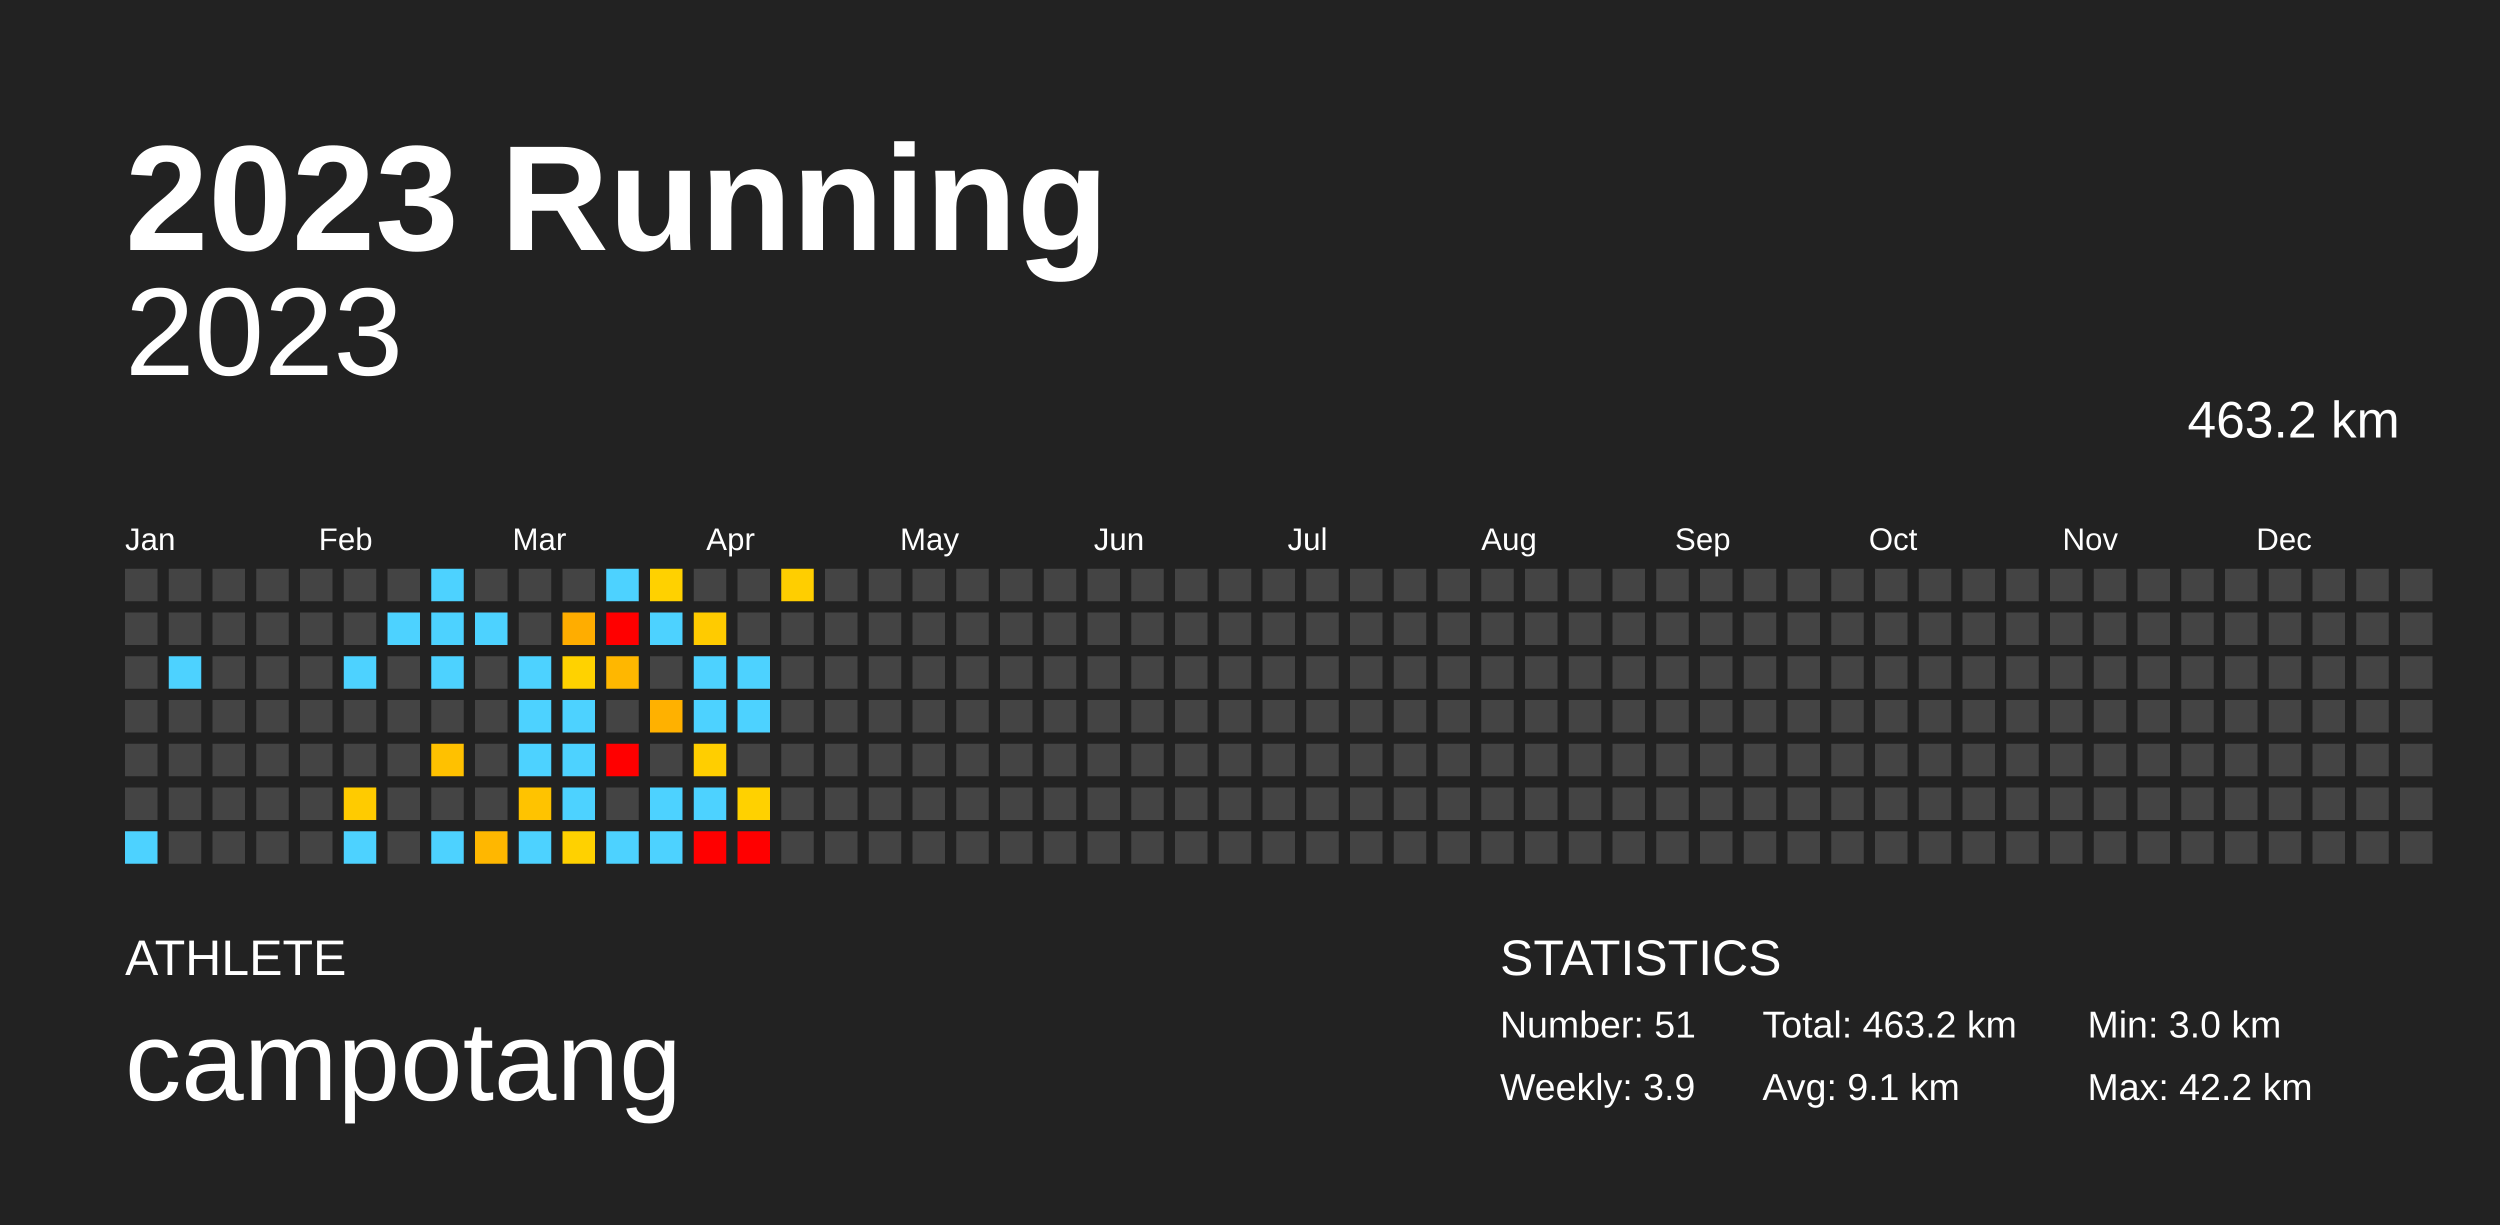
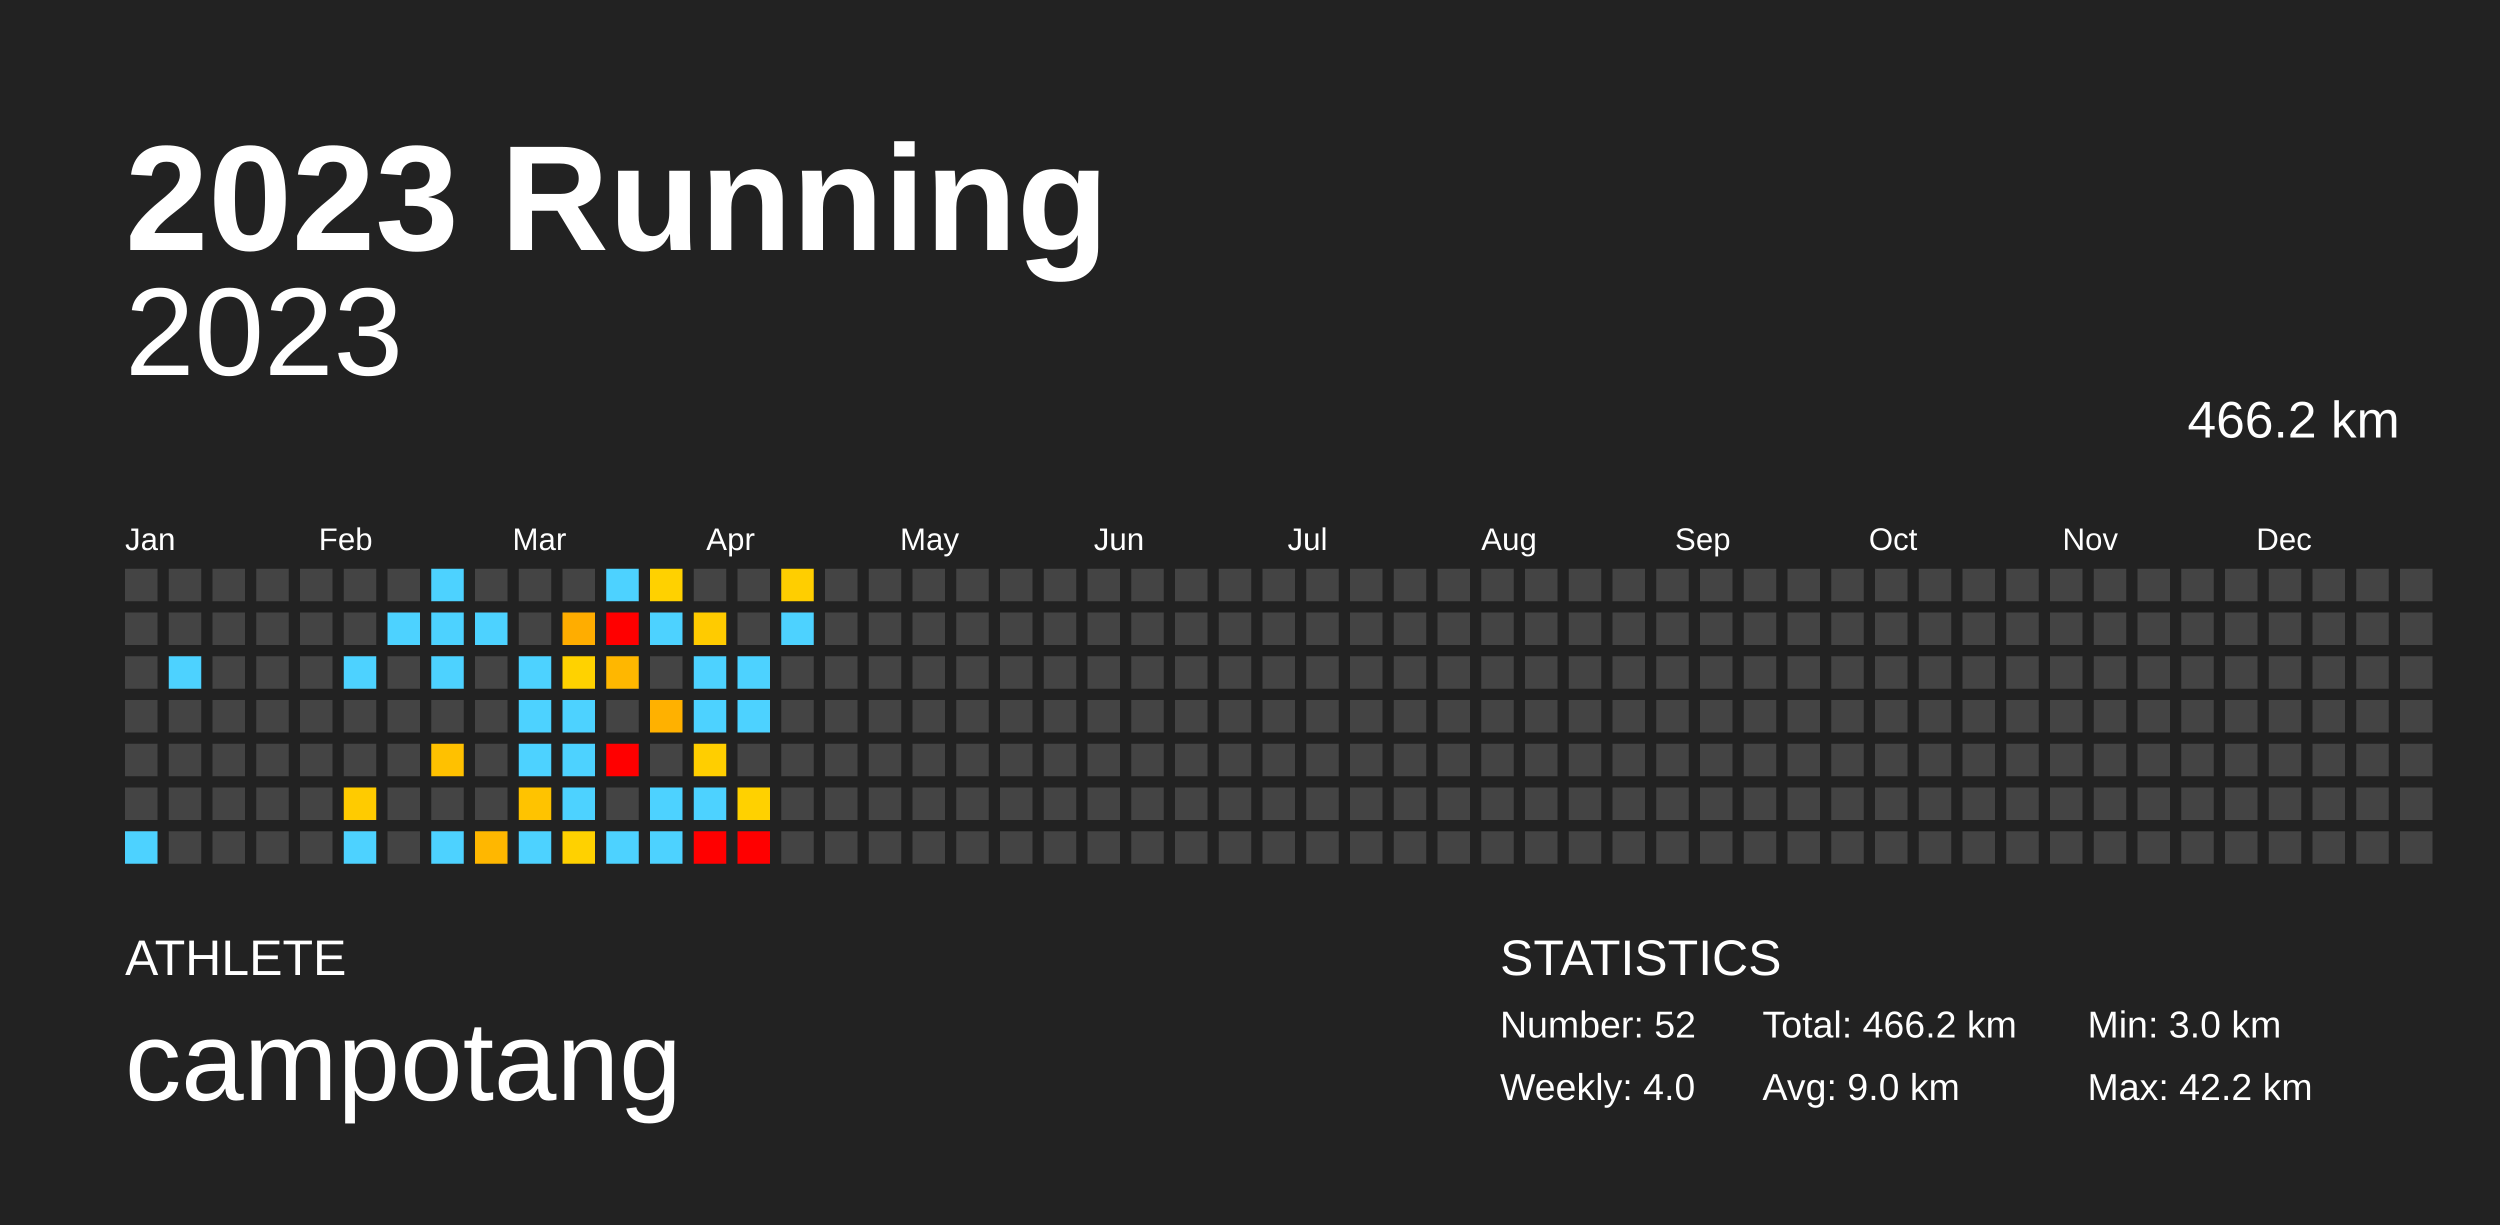
<svg xmlns="http://www.w3.org/2000/svg" baseProfile="full" height="98mm" version="1.1" viewBox="0,0,200,98" width="200mm">
  <defs />
  <rect fill="#222222" height="98" width="200" x="0" y="0" />
  <text fill="#FFFFFF" style="font-size:12px; font-family:Arial; font-weight:bold;" x="10" y="20">2023 Running</text>
  <text fill="#FFFFFF" style="font-size:4px; font-family:Arial" x="10" y="78">ATHLETE</text>
  <text fill="#FFFFFF" style="font-size:9px; font-family:Arial" x="10" y="88">campotang</text>
  <text fill="#FFFFFF" style="font-size:4px; font-family:Arial" x="120" y="78">STATISTICS</text>
-   <text fill="#FFFFFF" style="font-size:3px; font-family:Arial" x="120" y="83">Number: 51</text>
-   <text fill="#FFFFFF" style="font-size:3px; font-family:Arial" x="120" y="88">Weekly: 3.9</text>
-   <text fill="#FFFFFF" style="font-size:3px; font-family:Arial" x="141" y="83">Total: 463.2 km</text>
-   <text fill="#FFFFFF" style="font-size:3px; font-family:Arial" x="141" y="88">Avg: 9.1 km</text>
+   <text fill="#FFFFFF" style="font-size:3px; font-family:Arial" x="120" y="83">Number: 52</text>
+   <text fill="#FFFFFF" style="font-size:3px; font-family:Arial" x="120" y="88">Weekly: 4.0</text>
+   <text fill="#FFFFFF" style="font-size:3px; font-family:Arial" x="141" y="83">Total: 466.2 km</text>
+   <text fill="#FFFFFF" style="font-size:3px; font-family:Arial" x="141" y="88">Avg: 9.0 km</text>
  <text fill="#FFFFFF" style="font-size:3px; font-family:Arial" x="167" y="83">Min: 3.0 km</text>
  <text fill="#FFFFFF" style="font-size:3px; font-family:Arial" x="167" y="88">Max: 42.2 km</text>
  <text alignment-baseline="hanging" fill="#FFFFFF" style="font-size:10.0px; font-family:Arial;" x="10" y="30">2023</text>
-   <text alignment-baseline="hanging" fill="#FFFFFF" style="font-size:4.125px; font-family:Arial;" x="175" y="35">463.2 km</text>
+   <text alignment-baseline="hanging" fill="#FFFFFF" style="font-size:4.125px; font-family:Arial;" x="175" y="35">466.2 km</text>
  <text fill="#FFFFFF" style="font-size:2.5px; font-family:Arial" x="10.0" y="44">Jan</text>
  <text fill="#FFFFFF" style="font-size:2.5px; font-family:Arial" x="25.5" y="44">Feb</text>
  <text fill="#FFFFFF" style="font-size:2.5px; font-family:Arial" x="41.0" y="44">Mar</text>
  <text fill="#FFFFFF" style="font-size:2.5px; font-family:Arial" x="56.5" y="44">Apr</text>
  <text fill="#FFFFFF" style="font-size:2.5px; font-family:Arial" x="72.0" y="44">May</text>
  <text fill="#FFFFFF" style="font-size:2.5px; font-family:Arial" x="87.5" y="44">Jun</text>
  <text fill="#FFFFFF" style="font-size:2.5px; font-family:Arial" x="103.0" y="44">Jul</text>
  <text fill="#FFFFFF" style="font-size:2.5px; font-family:Arial" x="118.5" y="44">Aug</text>
  <text fill="#FFFFFF" style="font-size:2.5px; font-family:Arial" x="134.0" y="44">Sep</text>
  <text fill="#FFFFFF" style="font-size:2.5px; font-family:Arial" x="149.5" y="44">Oct</text>
  <text fill="#FFFFFF" style="font-size:2.5px; font-family:Arial" x="165.0" y="44">Nov</text>
  <text fill="#FFFFFF" style="font-size:2.5px; font-family:Arial" x="180.5" y="44">Dec</text>
  <rect fill="#444444" height="2.6" width="2.6" x="10.0" y="45.5" />
  <rect fill="#444444" height="2.6" width="2.6" x="10.0" y="49.0" />
  <rect fill="#444444" height="2.6" width="2.6" x="10.0" y="52.5" />
  <rect fill="#444444" height="2.6" width="2.6" x="10.0" y="56.0" />
  <rect fill="#444444" height="2.6" width="2.6" x="10.0" y="59.5" />
  <rect fill="#444444" height="2.6" width="2.6" x="10.0" y="63.0" />
  <rect fill="#4dd2ff" height="2.6" width="2.6" x="10.0" y="66.5" />
  <rect fill="#444444" height="2.6" width="2.6" x="13.5" y="45.5" />
  <rect fill="#444444" height="2.6" width="2.6" x="13.5" y="49.0" />
  <rect fill="#4dd2ff" height="2.6" width="2.6" x="13.5" y="52.5" />
  <rect fill="#444444" height="2.6" width="2.6" x="13.5" y="56.0" />
  <rect fill="#444444" height="2.6" width="2.6" x="13.5" y="59.5" />
  <rect fill="#444444" height="2.6" width="2.6" x="13.5" y="63.0" />
  <rect fill="#444444" height="2.6" width="2.6" x="13.5" y="66.5" />
  <rect fill="#444444" height="2.6" width="2.6" x="17.0" y="45.5" />
  <rect fill="#444444" height="2.6" width="2.6" x="17.0" y="49.0" />
  <rect fill="#444444" height="2.6" width="2.6" x="17.0" y="52.5" />
  <rect fill="#444444" height="2.6" width="2.6" x="17.0" y="56.0" />
  <rect fill="#444444" height="2.6" width="2.6" x="17.0" y="59.5" />
  <rect fill="#444444" height="2.6" width="2.6" x="17.0" y="63.0" />
  <rect fill="#444444" height="2.6" width="2.6" x="17.0" y="66.5" />
  <rect fill="#444444" height="2.6" width="2.6" x="20.5" y="45.5" />
  <rect fill="#444444" height="2.6" width="2.6" x="20.5" y="49.0" />
  <rect fill="#444444" height="2.6" width="2.6" x="20.5" y="52.5" />
  <rect fill="#444444" height="2.6" width="2.6" x="20.5" y="56.0" />
  <rect fill="#444444" height="2.6" width="2.6" x="20.5" y="59.5" />
  <rect fill="#444444" height="2.6" width="2.6" x="20.5" y="63.0" />
  <rect fill="#444444" height="2.6" width="2.6" x="20.5" y="66.5" />
  <rect fill="#444444" height="2.6" width="2.6" x="24.0" y="45.5" />
  <rect fill="#444444" height="2.6" width="2.6" x="24.0" y="49.0" />
  <rect fill="#444444" height="2.6" width="2.6" x="24.0" y="52.5" />
  <rect fill="#444444" height="2.6" width="2.6" x="24.0" y="56.0" />
  <rect fill="#444444" height="2.6" width="2.6" x="24.0" y="59.5" />
  <rect fill="#444444" height="2.6" width="2.6" x="24.0" y="63.0" />
  <rect fill="#444444" height="2.6" width="2.6" x="24.0" y="66.5" />
  <rect fill="#444444" height="2.6" width="2.6" x="27.5" y="45.5" />
  <rect fill="#444444" height="2.6" width="2.6" x="27.5" y="49.0" />
  <rect fill="#4dd2ff" height="2.6" width="2.6" x="27.5" y="52.5" />
  <rect fill="#444444" height="2.6" width="2.6" x="27.5" y="56.0" />
  <rect fill="#444444" height="2.6" width="2.6" x="27.5" y="59.5" />
  <rect fill="#ffcb00" height="2.6" width="2.6" x="27.5" y="63.0" />
  <rect fill="#4dd2ff" height="2.6" width="2.6" x="27.5" y="66.5" />
  <rect fill="#444444" height="2.6" width="2.6" x="31.0" y="45.5" />
  <rect fill="#4dd2ff" height="2.6" width="2.6" x="31.0" y="49.0" />
  <rect fill="#444444" height="2.6" width="2.6" x="31.0" y="52.5" />
  <rect fill="#444444" height="2.6" width="2.6" x="31.0" y="56.0" />
  <rect fill="#444444" height="2.6" width="2.6" x="31.0" y="59.5" />
  <rect fill="#444444" height="2.6" width="2.6" x="31.0" y="63.0" />
  <rect fill="#444444" height="2.6" width="2.6" x="31.0" y="66.5" />
  <rect fill="#4dd2ff" height="2.6" width="2.6" x="34.5" y="45.5" />
  <rect fill="#4dd2ff" height="2.6" width="2.6" x="34.5" y="49.0" />
  <rect fill="#4dd2ff" height="2.6" width="2.6" x="34.5" y="52.5" />
  <rect fill="#444444" height="2.6" width="2.6" x="34.5" y="56.0" />
  <rect fill="#ffc100" height="2.6" width="2.6" x="34.5" y="59.5" />
  <rect fill="#444444" height="2.6" width="2.6" x="34.5" y="63.0" />
  <rect fill="#4dd2ff" height="2.6" width="2.6" x="34.5" y="66.5" />
  <rect fill="#444444" height="2.6" width="2.6" x="38.0" y="45.5" />
  <rect fill="#4dd2ff" height="2.6" width="2.6" x="38.0" y="49.0" />
  <rect fill="#444444" height="2.6" width="2.6" x="38.0" y="52.5" />
  <rect fill="#444444" height="2.6" width="2.6" x="38.0" y="56.0" />
  <rect fill="#444444" height="2.6" width="2.6" x="38.0" y="59.5" />
  <rect fill="#444444" height="2.6" width="2.6" x="38.0" y="63.0" />
  <rect fill="#ffb700" height="2.6" width="2.6" x="38.0" y="66.5" />
  <rect fill="#444444" height="2.6" width="2.6" x="41.5" y="45.5" />
  <rect fill="#444444" height="2.6" width="2.6" x="41.5" y="49.0" />
  <rect fill="#4dd2ff" height="2.6" width="2.6" x="41.5" y="52.5" />
  <rect fill="#4dd2ff" height="2.6" width="2.6" x="41.5" y="56.0" />
  <rect fill="#4dd2ff" height="2.6" width="2.6" x="41.5" y="59.5" />
  <rect fill="#ffc300" height="2.6" width="2.6" x="41.5" y="63.0" />
  <rect fill="#4dd2ff" height="2.6" width="2.6" x="41.5" y="66.5" />
  <rect fill="#444444" height="2.6" width="2.6" x="45.0" y="45.5" />
  <rect fill="#ffad00" height="2.6" width="2.6" x="45.0" y="49.0" />
  <rect fill="#ffd200" height="2.6" width="2.6" x="45.0" y="52.5" />
  <rect fill="#4dd2ff" height="2.6" width="2.6" x="45.0" y="56.0" />
  <rect fill="#4dd2ff" height="2.6" width="2.6" x="45.0" y="59.5" />
  <rect fill="#4dd2ff" height="2.6" width="2.6" x="45.0" y="63.0" />
  <rect fill="#ffd100" height="2.6" width="2.6" x="45.0" y="66.5" />
  <rect fill="#4dd2ff" height="2.6" width="2.6" x="48.5" y="45.5" />
  <rect fill="red" height="2.6" width="2.6" x="48.5" y="49.0" />
  <rect fill="#ffb700" height="2.6" width="2.6" x="48.5" y="52.5" />
  <rect fill="#444444" height="2.6" width="2.6" x="48.5" y="56.0" />
  <rect fill="red" height="2.6" width="2.6" x="48.5" y="59.5" />
  <rect fill="#444444" height="2.6" width="2.6" x="48.5" y="63.0" />
  <rect fill="#4dd2ff" height="2.6" width="2.6" x="48.5" y="66.5" />
  <rect fill="#ffd100" height="2.6" width="2.6" x="52.0" y="45.5" />
  <rect fill="#4dd2ff" height="2.6" width="2.6" x="52.0" y="49.0" />
  <rect fill="#444444" height="2.6" width="2.6" x="52.0" y="52.5" />
  <rect fill="#ffb100" height="2.6" width="2.6" x="52.0" y="56.0" />
  <rect fill="#444444" height="2.6" width="2.6" x="52.0" y="59.5" />
  <rect fill="#4dd2ff" height="2.6" width="2.6" x="52.0" y="63.0" />
  <rect fill="#4dd2ff" height="2.6" width="2.6" x="52.0" y="66.5" />
  <rect fill="#444444" height="2.6" width="2.6" x="55.5" y="45.5" />
  <rect fill="#ffcb00" height="2.6" width="2.6" x="55.5" y="49.0" />
  <rect fill="#4dd2ff" height="2.6" width="2.6" x="55.5" y="52.5" />
  <rect fill="#4dd2ff" height="2.6" width="2.6" x="55.5" y="56.0" />
  <rect fill="#ffce00" height="2.6" width="2.6" x="55.5" y="59.5" />
  <rect fill="#4dd2ff" height="2.6" width="2.6" x="55.5" y="63.0" />
  <rect fill="red" height="2.6" width="2.6" x="55.5" y="66.5" />
  <rect fill="#444444" height="2.6" width="2.6" x="59.0" y="45.5" />
  <rect fill="#444444" height="2.6" width="2.6" x="59.0" y="49.0" />
  <rect fill="#4dd2ff" height="2.6" width="2.6" x="59.0" y="52.5" />
  <rect fill="#4dd2ff" height="2.6" width="2.6" x="59.0" y="56.0" />
  <rect fill="#444444" height="2.6" width="2.6" x="59.0" y="59.5" />
  <rect fill="#ffd100" height="2.6" width="2.6" x="59.0" y="63.0" />
  <rect fill="red" height="2.6" width="2.6" x="59.0" y="66.5" />
  <rect fill="#ffce00" height="2.6" width="2.6" x="62.5" y="45.5" />
-   <rect fill="#444444" height="2.6" width="2.6" x="62.5" y="49.0" />
+   <rect fill="#4dd2ff" height="2.6" width="2.6" x="62.5" y="49.0" />
  <rect fill="#444444" height="2.6" width="2.6" x="62.5" y="52.5" />
  <rect fill="#444444" height="2.6" width="2.6" x="62.5" y="56.0" />
  <rect fill="#444444" height="2.6" width="2.6" x="62.5" y="59.5" />
  <rect fill="#444444" height="2.6" width="2.6" x="62.5" y="63.0" />
  <rect fill="#444444" height="2.6" width="2.6" x="62.5" y="66.5" />
  <rect fill="#444444" height="2.6" width="2.6" x="66.0" y="45.5" />
  <rect fill="#444444" height="2.6" width="2.6" x="66.0" y="49.0" />
  <rect fill="#444444" height="2.6" width="2.6" x="66.0" y="52.5" />
  <rect fill="#444444" height="2.6" width="2.6" x="66.0" y="56.0" />
  <rect fill="#444444" height="2.6" width="2.6" x="66.0" y="59.5" />
  <rect fill="#444444" height="2.6" width="2.6" x="66.0" y="63.0" />
  <rect fill="#444444" height="2.6" width="2.6" x="66.0" y="66.5" />
  <rect fill="#444444" height="2.6" width="2.6" x="69.5" y="45.5" />
  <rect fill="#444444" height="2.6" width="2.6" x="69.5" y="49.0" />
  <rect fill="#444444" height="2.6" width="2.6" x="69.5" y="52.5" />
  <rect fill="#444444" height="2.6" width="2.6" x="69.5" y="56.0" />
  <rect fill="#444444" height="2.6" width="2.6" x="69.5" y="59.5" />
  <rect fill="#444444" height="2.6" width="2.6" x="69.5" y="63.0" />
  <rect fill="#444444" height="2.6" width="2.6" x="69.5" y="66.5" />
  <rect fill="#444444" height="2.6" width="2.6" x="73.0" y="45.5" />
  <rect fill="#444444" height="2.6" width="2.6" x="73.0" y="49.0" />
  <rect fill="#444444" height="2.6" width="2.6" x="73.0" y="52.5" />
  <rect fill="#444444" height="2.6" width="2.6" x="73.0" y="56.0" />
  <rect fill="#444444" height="2.6" width="2.6" x="73.0" y="59.5" />
  <rect fill="#444444" height="2.6" width="2.6" x="73.0" y="63.0" />
  <rect fill="#444444" height="2.6" width="2.6" x="73.0" y="66.5" />
  <rect fill="#444444" height="2.6" width="2.6" x="76.5" y="45.5" />
  <rect fill="#444444" height="2.6" width="2.6" x="76.5" y="49.0" />
  <rect fill="#444444" height="2.6" width="2.6" x="76.5" y="52.5" />
  <rect fill="#444444" height="2.6" width="2.6" x="76.5" y="56.0" />
  <rect fill="#444444" height="2.6" width="2.6" x="76.5" y="59.5" />
  <rect fill="#444444" height="2.6" width="2.6" x="76.5" y="63.0" />
  <rect fill="#444444" height="2.6" width="2.6" x="76.5" y="66.5" />
  <rect fill="#444444" height="2.6" width="2.6" x="80.0" y="45.5" />
  <rect fill="#444444" height="2.6" width="2.6" x="80.0" y="49.0" />
  <rect fill="#444444" height="2.6" width="2.6" x="80.0" y="52.5" />
  <rect fill="#444444" height="2.6" width="2.6" x="80.0" y="56.0" />
  <rect fill="#444444" height="2.6" width="2.6" x="80.0" y="59.5" />
  <rect fill="#444444" height="2.6" width="2.6" x="80.0" y="63.0" />
  <rect fill="#444444" height="2.6" width="2.6" x="80.0" y="66.5" />
  <rect fill="#444444" height="2.6" width="2.6" x="83.5" y="45.5" />
  <rect fill="#444444" height="2.6" width="2.6" x="83.5" y="49.0" />
  <rect fill="#444444" height="2.6" width="2.6" x="83.5" y="52.5" />
  <rect fill="#444444" height="2.6" width="2.6" x="83.5" y="56.0" />
  <rect fill="#444444" height="2.6" width="2.6" x="83.5" y="59.5" />
  <rect fill="#444444" height="2.6" width="2.6" x="83.5" y="63.0" />
  <rect fill="#444444" height="2.6" width="2.6" x="83.5" y="66.5" />
  <rect fill="#444444" height="2.6" width="2.6" x="87.0" y="45.5" />
  <rect fill="#444444" height="2.6" width="2.6" x="87.0" y="49.0" />
  <rect fill="#444444" height="2.6" width="2.6" x="87.0" y="52.5" />
  <rect fill="#444444" height="2.6" width="2.6" x="87.0" y="56.0" />
  <rect fill="#444444" height="2.6" width="2.6" x="87.0" y="59.5" />
  <rect fill="#444444" height="2.6" width="2.6" x="87.0" y="63.0" />
  <rect fill="#444444" height="2.6" width="2.6" x="87.0" y="66.5" />
  <rect fill="#444444" height="2.6" width="2.6" x="90.5" y="45.5" />
  <rect fill="#444444" height="2.6" width="2.6" x="90.5" y="49.0" />
  <rect fill="#444444" height="2.6" width="2.6" x="90.5" y="52.5" />
  <rect fill="#444444" height="2.6" width="2.6" x="90.5" y="56.0" />
  <rect fill="#444444" height="2.6" width="2.6" x="90.5" y="59.5" />
  <rect fill="#444444" height="2.6" width="2.6" x="90.5" y="63.0" />
  <rect fill="#444444" height="2.6" width="2.6" x="90.5" y="66.5" />
  <rect fill="#444444" height="2.6" width="2.6" x="94.0" y="45.5" />
  <rect fill="#444444" height="2.6" width="2.6" x="94.0" y="49.0" />
  <rect fill="#444444" height="2.6" width="2.6" x="94.0" y="52.5" />
  <rect fill="#444444" height="2.6" width="2.6" x="94.0" y="56.0" />
  <rect fill="#444444" height="2.6" width="2.6" x="94.0" y="59.5" />
  <rect fill="#444444" height="2.6" width="2.6" x="94.0" y="63.0" />
  <rect fill="#444444" height="2.6" width="2.6" x="94.0" y="66.5" />
  <rect fill="#444444" height="2.6" width="2.6" x="97.5" y="45.5" />
  <rect fill="#444444" height="2.6" width="2.6" x="97.5" y="49.0" />
  <rect fill="#444444" height="2.6" width="2.6" x="97.5" y="52.5" />
  <rect fill="#444444" height="2.6" width="2.6" x="97.5" y="56.0" />
  <rect fill="#444444" height="2.6" width="2.6" x="97.5" y="59.5" />
  <rect fill="#444444" height="2.6" width="2.6" x="97.5" y="63.0" />
  <rect fill="#444444" height="2.6" width="2.6" x="97.5" y="66.5" />
  <rect fill="#444444" height="2.6" width="2.6" x="101.0" y="45.5" />
  <rect fill="#444444" height="2.6" width="2.6" x="101.0" y="49.0" />
  <rect fill="#444444" height="2.6" width="2.6" x="101.0" y="52.5" />
  <rect fill="#444444" height="2.6" width="2.6" x="101.0" y="56.0" />
  <rect fill="#444444" height="2.6" width="2.6" x="101.0" y="59.5" />
  <rect fill="#444444" height="2.6" width="2.6" x="101.0" y="63.0" />
  <rect fill="#444444" height="2.6" width="2.6" x="101.0" y="66.5" />
  <rect fill="#444444" height="2.6" width="2.6" x="104.5" y="45.5" />
  <rect fill="#444444" height="2.6" width="2.6" x="104.5" y="49.0" />
  <rect fill="#444444" height="2.6" width="2.6" x="104.5" y="52.5" />
  <rect fill="#444444" height="2.6" width="2.6" x="104.5" y="56.0" />
  <rect fill="#444444" height="2.6" width="2.6" x="104.5" y="59.5" />
  <rect fill="#444444" height="2.6" width="2.6" x="104.5" y="63.0" />
  <rect fill="#444444" height="2.6" width="2.6" x="104.5" y="66.5" />
  <rect fill="#444444" height="2.6" width="2.6" x="108.0" y="45.5" />
  <rect fill="#444444" height="2.6" width="2.6" x="108.0" y="49.0" />
  <rect fill="#444444" height="2.6" width="2.6" x="108.0" y="52.5" />
  <rect fill="#444444" height="2.6" width="2.6" x="108.0" y="56.0" />
  <rect fill="#444444" height="2.6" width="2.6" x="108.0" y="59.5" />
  <rect fill="#444444" height="2.6" width="2.6" x="108.0" y="63.0" />
  <rect fill="#444444" height="2.6" width="2.6" x="108.0" y="66.5" />
  <rect fill="#444444" height="2.6" width="2.6" x="111.5" y="45.5" />
  <rect fill="#444444" height="2.6" width="2.6" x="111.5" y="49.0" />
  <rect fill="#444444" height="2.6" width="2.6" x="111.5" y="52.5" />
  <rect fill="#444444" height="2.6" width="2.6" x="111.5" y="56.0" />
  <rect fill="#444444" height="2.6" width="2.6" x="111.5" y="59.5" />
  <rect fill="#444444" height="2.6" width="2.6" x="111.5" y="63.0" />
  <rect fill="#444444" height="2.6" width="2.6" x="111.5" y="66.5" />
  <rect fill="#444444" height="2.6" width="2.6" x="115.0" y="45.5" />
  <rect fill="#444444" height="2.6" width="2.6" x="115.0" y="49.0" />
  <rect fill="#444444" height="2.6" width="2.6" x="115.0" y="52.5" />
  <rect fill="#444444" height="2.6" width="2.6" x="115.0" y="56.0" />
  <rect fill="#444444" height="2.6" width="2.6" x="115.0" y="59.5" />
  <rect fill="#444444" height="2.6" width="2.6" x="115.0" y="63.0" />
  <rect fill="#444444" height="2.6" width="2.6" x="115.0" y="66.5" />
  <rect fill="#444444" height="2.6" width="2.6" x="118.5" y="45.5" />
  <rect fill="#444444" height="2.6" width="2.6" x="118.5" y="49.0" />
  <rect fill="#444444" height="2.6" width="2.6" x="118.5" y="52.5" />
  <rect fill="#444444" height="2.6" width="2.6" x="118.5" y="56.0" />
  <rect fill="#444444" height="2.6" width="2.6" x="118.5" y="59.5" />
  <rect fill="#444444" height="2.6" width="2.6" x="118.5" y="63.0" />
  <rect fill="#444444" height="2.6" width="2.6" x="118.5" y="66.5" />
  <rect fill="#444444" height="2.6" width="2.6" x="122.0" y="45.5" />
  <rect fill="#444444" height="2.6" width="2.6" x="122.0" y="49.0" />
  <rect fill="#444444" height="2.6" width="2.6" x="122.0" y="52.5" />
  <rect fill="#444444" height="2.6" width="2.6" x="122.0" y="56.0" />
  <rect fill="#444444" height="2.6" width="2.6" x="122.0" y="59.5" />
  <rect fill="#444444" height="2.6" width="2.6" x="122.0" y="63.0" />
  <rect fill="#444444" height="2.6" width="2.6" x="122.0" y="66.5" />
  <rect fill="#444444" height="2.6" width="2.6" x="125.5" y="45.5" />
  <rect fill="#444444" height="2.6" width="2.6" x="125.5" y="49.0" />
  <rect fill="#444444" height="2.6" width="2.6" x="125.5" y="52.5" />
  <rect fill="#444444" height="2.6" width="2.6" x="125.5" y="56.0" />
  <rect fill="#444444" height="2.6" width="2.6" x="125.5" y="59.5" />
  <rect fill="#444444" height="2.6" width="2.6" x="125.5" y="63.0" />
  <rect fill="#444444" height="2.6" width="2.6" x="125.5" y="66.5" />
  <rect fill="#444444" height="2.6" width="2.6" x="129.0" y="45.5" />
  <rect fill="#444444" height="2.6" width="2.6" x="129.0" y="49.0" />
  <rect fill="#444444" height="2.6" width="2.6" x="129.0" y="52.5" />
  <rect fill="#444444" height="2.6" width="2.6" x="129.0" y="56.0" />
  <rect fill="#444444" height="2.6" width="2.6" x="129.0" y="59.5" />
  <rect fill="#444444" height="2.6" width="2.6" x="129.0" y="63.0" />
  <rect fill="#444444" height="2.6" width="2.6" x="129.0" y="66.5" />
  <rect fill="#444444" height="2.6" width="2.6" x="132.5" y="45.5" />
  <rect fill="#444444" height="2.6" width="2.6" x="132.5" y="49.0" />
  <rect fill="#444444" height="2.6" width="2.6" x="132.5" y="52.5" />
  <rect fill="#444444" height="2.6" width="2.6" x="132.5" y="56.0" />
  <rect fill="#444444" height="2.6" width="2.6" x="132.5" y="59.5" />
  <rect fill="#444444" height="2.6" width="2.6" x="132.5" y="63.0" />
  <rect fill="#444444" height="2.6" width="2.6" x="132.5" y="66.5" />
  <rect fill="#444444" height="2.6" width="2.6" x="136.0" y="45.5" />
  <rect fill="#444444" height="2.6" width="2.6" x="136.0" y="49.0" />
  <rect fill="#444444" height="2.6" width="2.6" x="136.0" y="52.5" />
  <rect fill="#444444" height="2.6" width="2.6" x="136.0" y="56.0" />
  <rect fill="#444444" height="2.6" width="2.6" x="136.0" y="59.5" />
  <rect fill="#444444" height="2.6" width="2.6" x="136.0" y="63.0" />
  <rect fill="#444444" height="2.6" width="2.6" x="136.0" y="66.5" />
  <rect fill="#444444" height="2.6" width="2.6" x="139.5" y="45.5" />
  <rect fill="#444444" height="2.6" width="2.6" x="139.5" y="49.0" />
  <rect fill="#444444" height="2.6" width="2.6" x="139.5" y="52.5" />
  <rect fill="#444444" height="2.6" width="2.6" x="139.5" y="56.0" />
  <rect fill="#444444" height="2.6" width="2.6" x="139.5" y="59.5" />
  <rect fill="#444444" height="2.6" width="2.6" x="139.5" y="63.0" />
  <rect fill="#444444" height="2.6" width="2.6" x="139.5" y="66.5" />
  <rect fill="#444444" height="2.6" width="2.6" x="143.0" y="45.5" />
  <rect fill="#444444" height="2.6" width="2.6" x="143.0" y="49.0" />
  <rect fill="#444444" height="2.6" width="2.6" x="143.0" y="52.5" />
  <rect fill="#444444" height="2.6" width="2.6" x="143.0" y="56.0" />
  <rect fill="#444444" height="2.6" width="2.6" x="143.0" y="59.5" />
  <rect fill="#444444" height="2.6" width="2.6" x="143.0" y="63.0" />
  <rect fill="#444444" height="2.6" width="2.6" x="143.0" y="66.5" />
  <rect fill="#444444" height="2.6" width="2.6" x="146.5" y="45.5" />
  <rect fill="#444444" height="2.6" width="2.6" x="146.5" y="49.0" />
  <rect fill="#444444" height="2.6" width="2.6" x="146.5" y="52.5" />
  <rect fill="#444444" height="2.6" width="2.6" x="146.5" y="56.0" />
  <rect fill="#444444" height="2.6" width="2.6" x="146.5" y="59.5" />
  <rect fill="#444444" height="2.6" width="2.6" x="146.5" y="63.0" />
  <rect fill="#444444" height="2.6" width="2.6" x="146.5" y="66.5" />
  <rect fill="#444444" height="2.6" width="2.6" x="150.0" y="45.5" />
  <rect fill="#444444" height="2.6" width="2.6" x="150.0" y="49.0" />
  <rect fill="#444444" height="2.6" width="2.6" x="150.0" y="52.5" />
  <rect fill="#444444" height="2.6" width="2.6" x="150.0" y="56.0" />
  <rect fill="#444444" height="2.6" width="2.6" x="150.0" y="59.5" />
  <rect fill="#444444" height="2.6" width="2.6" x="150.0" y="63.0" />
  <rect fill="#444444" height="2.6" width="2.6" x="150.0" y="66.5" />
  <rect fill="#444444" height="2.6" width="2.6" x="153.5" y="45.5" />
  <rect fill="#444444" height="2.6" width="2.6" x="153.5" y="49.0" />
  <rect fill="#444444" height="2.6" width="2.6" x="153.5" y="52.5" />
  <rect fill="#444444" height="2.6" width="2.6" x="153.5" y="56.0" />
  <rect fill="#444444" height="2.6" width="2.6" x="153.5" y="59.5" />
  <rect fill="#444444" height="2.6" width="2.6" x="153.5" y="63.0" />
  <rect fill="#444444" height="2.6" width="2.6" x="153.5" y="66.5" />
  <rect fill="#444444" height="2.6" width="2.6" x="157.0" y="45.5" />
  <rect fill="#444444" height="2.6" width="2.6" x="157.0" y="49.0" />
  <rect fill="#444444" height="2.6" width="2.6" x="157.0" y="52.5" />
  <rect fill="#444444" height="2.6" width="2.6" x="157.0" y="56.0" />
  <rect fill="#444444" height="2.6" width="2.6" x="157.0" y="59.5" />
  <rect fill="#444444" height="2.6" width="2.6" x="157.0" y="63.0" />
  <rect fill="#444444" height="2.6" width="2.6" x="157.0" y="66.5" />
  <rect fill="#444444" height="2.6" width="2.6" x="160.5" y="45.5" />
  <rect fill="#444444" height="2.6" width="2.6" x="160.5" y="49.0" />
  <rect fill="#444444" height="2.6" width="2.6" x="160.5" y="52.5" />
  <rect fill="#444444" height="2.6" width="2.6" x="160.5" y="56.0" />
  <rect fill="#444444" height="2.6" width="2.6" x="160.5" y="59.5" />
  <rect fill="#444444" height="2.6" width="2.6" x="160.5" y="63.0" />
  <rect fill="#444444" height="2.6" width="2.6" x="160.5" y="66.5" />
  <rect fill="#444444" height="2.6" width="2.6" x="164.0" y="45.5" />
  <rect fill="#444444" height="2.6" width="2.6" x="164.0" y="49.0" />
  <rect fill="#444444" height="2.6" width="2.6" x="164.0" y="52.5" />
  <rect fill="#444444" height="2.6" width="2.6" x="164.0" y="56.0" />
  <rect fill="#444444" height="2.6" width="2.6" x="164.0" y="59.5" />
  <rect fill="#444444" height="2.6" width="2.6" x="164.0" y="63.0" />
  <rect fill="#444444" height="2.6" width="2.6" x="164.0" y="66.5" />
  <rect fill="#444444" height="2.6" width="2.6" x="167.5" y="45.5" />
  <rect fill="#444444" height="2.6" width="2.6" x="167.5" y="49.0" />
  <rect fill="#444444" height="2.6" width="2.6" x="167.5" y="52.5" />
  <rect fill="#444444" height="2.6" width="2.6" x="167.5" y="56.0" />
  <rect fill="#444444" height="2.6" width="2.6" x="167.5" y="59.5" />
  <rect fill="#444444" height="2.6" width="2.6" x="167.5" y="63.0" />
  <rect fill="#444444" height="2.6" width="2.6" x="167.5" y="66.5" />
  <rect fill="#444444" height="2.6" width="2.6" x="171.0" y="45.5" />
  <rect fill="#444444" height="2.6" width="2.6" x="171.0" y="49.0" />
  <rect fill="#444444" height="2.6" width="2.6" x="171.0" y="52.5" />
  <rect fill="#444444" height="2.6" width="2.6" x="171.0" y="56.0" />
  <rect fill="#444444" height="2.6" width="2.6" x="171.0" y="59.5" />
  <rect fill="#444444" height="2.6" width="2.6" x="171.0" y="63.0" />
  <rect fill="#444444" height="2.6" width="2.6" x="171.0" y="66.5" />
  <rect fill="#444444" height="2.6" width="2.6" x="174.5" y="45.5" />
  <rect fill="#444444" height="2.6" width="2.6" x="174.5" y="49.0" />
  <rect fill="#444444" height="2.6" width="2.6" x="174.5" y="52.5" />
  <rect fill="#444444" height="2.6" width="2.6" x="174.5" y="56.0" />
  <rect fill="#444444" height="2.6" width="2.6" x="174.5" y="59.5" />
  <rect fill="#444444" height="2.6" width="2.6" x="174.5" y="63.0" />
  <rect fill="#444444" height="2.6" width="2.6" x="174.5" y="66.5" />
  <rect fill="#444444" height="2.6" width="2.6" x="178.0" y="45.5" />
  <rect fill="#444444" height="2.6" width="2.6" x="178.0" y="49.0" />
  <rect fill="#444444" height="2.6" width="2.6" x="178.0" y="52.5" />
  <rect fill="#444444" height="2.6" width="2.6" x="178.0" y="56.0" />
  <rect fill="#444444" height="2.6" width="2.6" x="178.0" y="59.5" />
  <rect fill="#444444" height="2.6" width="2.6" x="178.0" y="63.0" />
  <rect fill="#444444" height="2.6" width="2.6" x="178.0" y="66.5" />
  <rect fill="#444444" height="2.6" width="2.6" x="181.5" y="45.5" />
  <rect fill="#444444" height="2.6" width="2.6" x="181.5" y="49.0" />
  <rect fill="#444444" height="2.6" width="2.6" x="181.5" y="52.5" />
  <rect fill="#444444" height="2.6" width="2.6" x="181.5" y="56.0" />
  <rect fill="#444444" height="2.6" width="2.6" x="181.5" y="59.5" />
  <rect fill="#444444" height="2.6" width="2.6" x="181.5" y="63.0" />
  <rect fill="#444444" height="2.6" width="2.6" x="181.5" y="66.5" />
  <rect fill="#444444" height="2.6" width="2.6" x="185.0" y="45.5" />
  <rect fill="#444444" height="2.6" width="2.6" x="185.0" y="49.0" />
  <rect fill="#444444" height="2.6" width="2.6" x="185.0" y="52.5" />
  <rect fill="#444444" height="2.6" width="2.6" x="185.0" y="56.0" />
  <rect fill="#444444" height="2.6" width="2.6" x="185.0" y="59.5" />
  <rect fill="#444444" height="2.6" width="2.6" x="185.0" y="63.0" />
  <rect fill="#444444" height="2.6" width="2.6" x="185.0" y="66.5" />
  <rect fill="#444444" height="2.6" width="2.6" x="188.5" y="45.5" />
  <rect fill="#444444" height="2.6" width="2.6" x="188.5" y="49.0" />
  <rect fill="#444444" height="2.6" width="2.6" x="188.5" y="52.5" />
  <rect fill="#444444" height="2.6" width="2.6" x="188.5" y="56.0" />
  <rect fill="#444444" height="2.6" width="2.6" x="188.5" y="59.5" />
  <rect fill="#444444" height="2.6" width="2.6" x="188.5" y="63.0" />
  <rect fill="#444444" height="2.6" width="2.6" x="188.5" y="66.5" />
  <rect fill="#444444" height="2.6" width="2.6" x="192.0" y="45.5" />
  <rect fill="#444444" height="2.6" width="2.6" x="192.0" y="49.0" />
  <rect fill="#444444" height="2.6" width="2.6" x="192.0" y="52.5" />
  <rect fill="#444444" height="2.6" width="2.6" x="192.0" y="56.0" />
  <rect fill="#444444" height="2.6" width="2.6" x="192.0" y="59.5" />
  <rect fill="#444444" height="2.6" width="2.6" x="192.0" y="63.0" />
  <rect fill="#444444" height="2.6" width="2.6" x="192.0" y="66.5" />
</svg>
